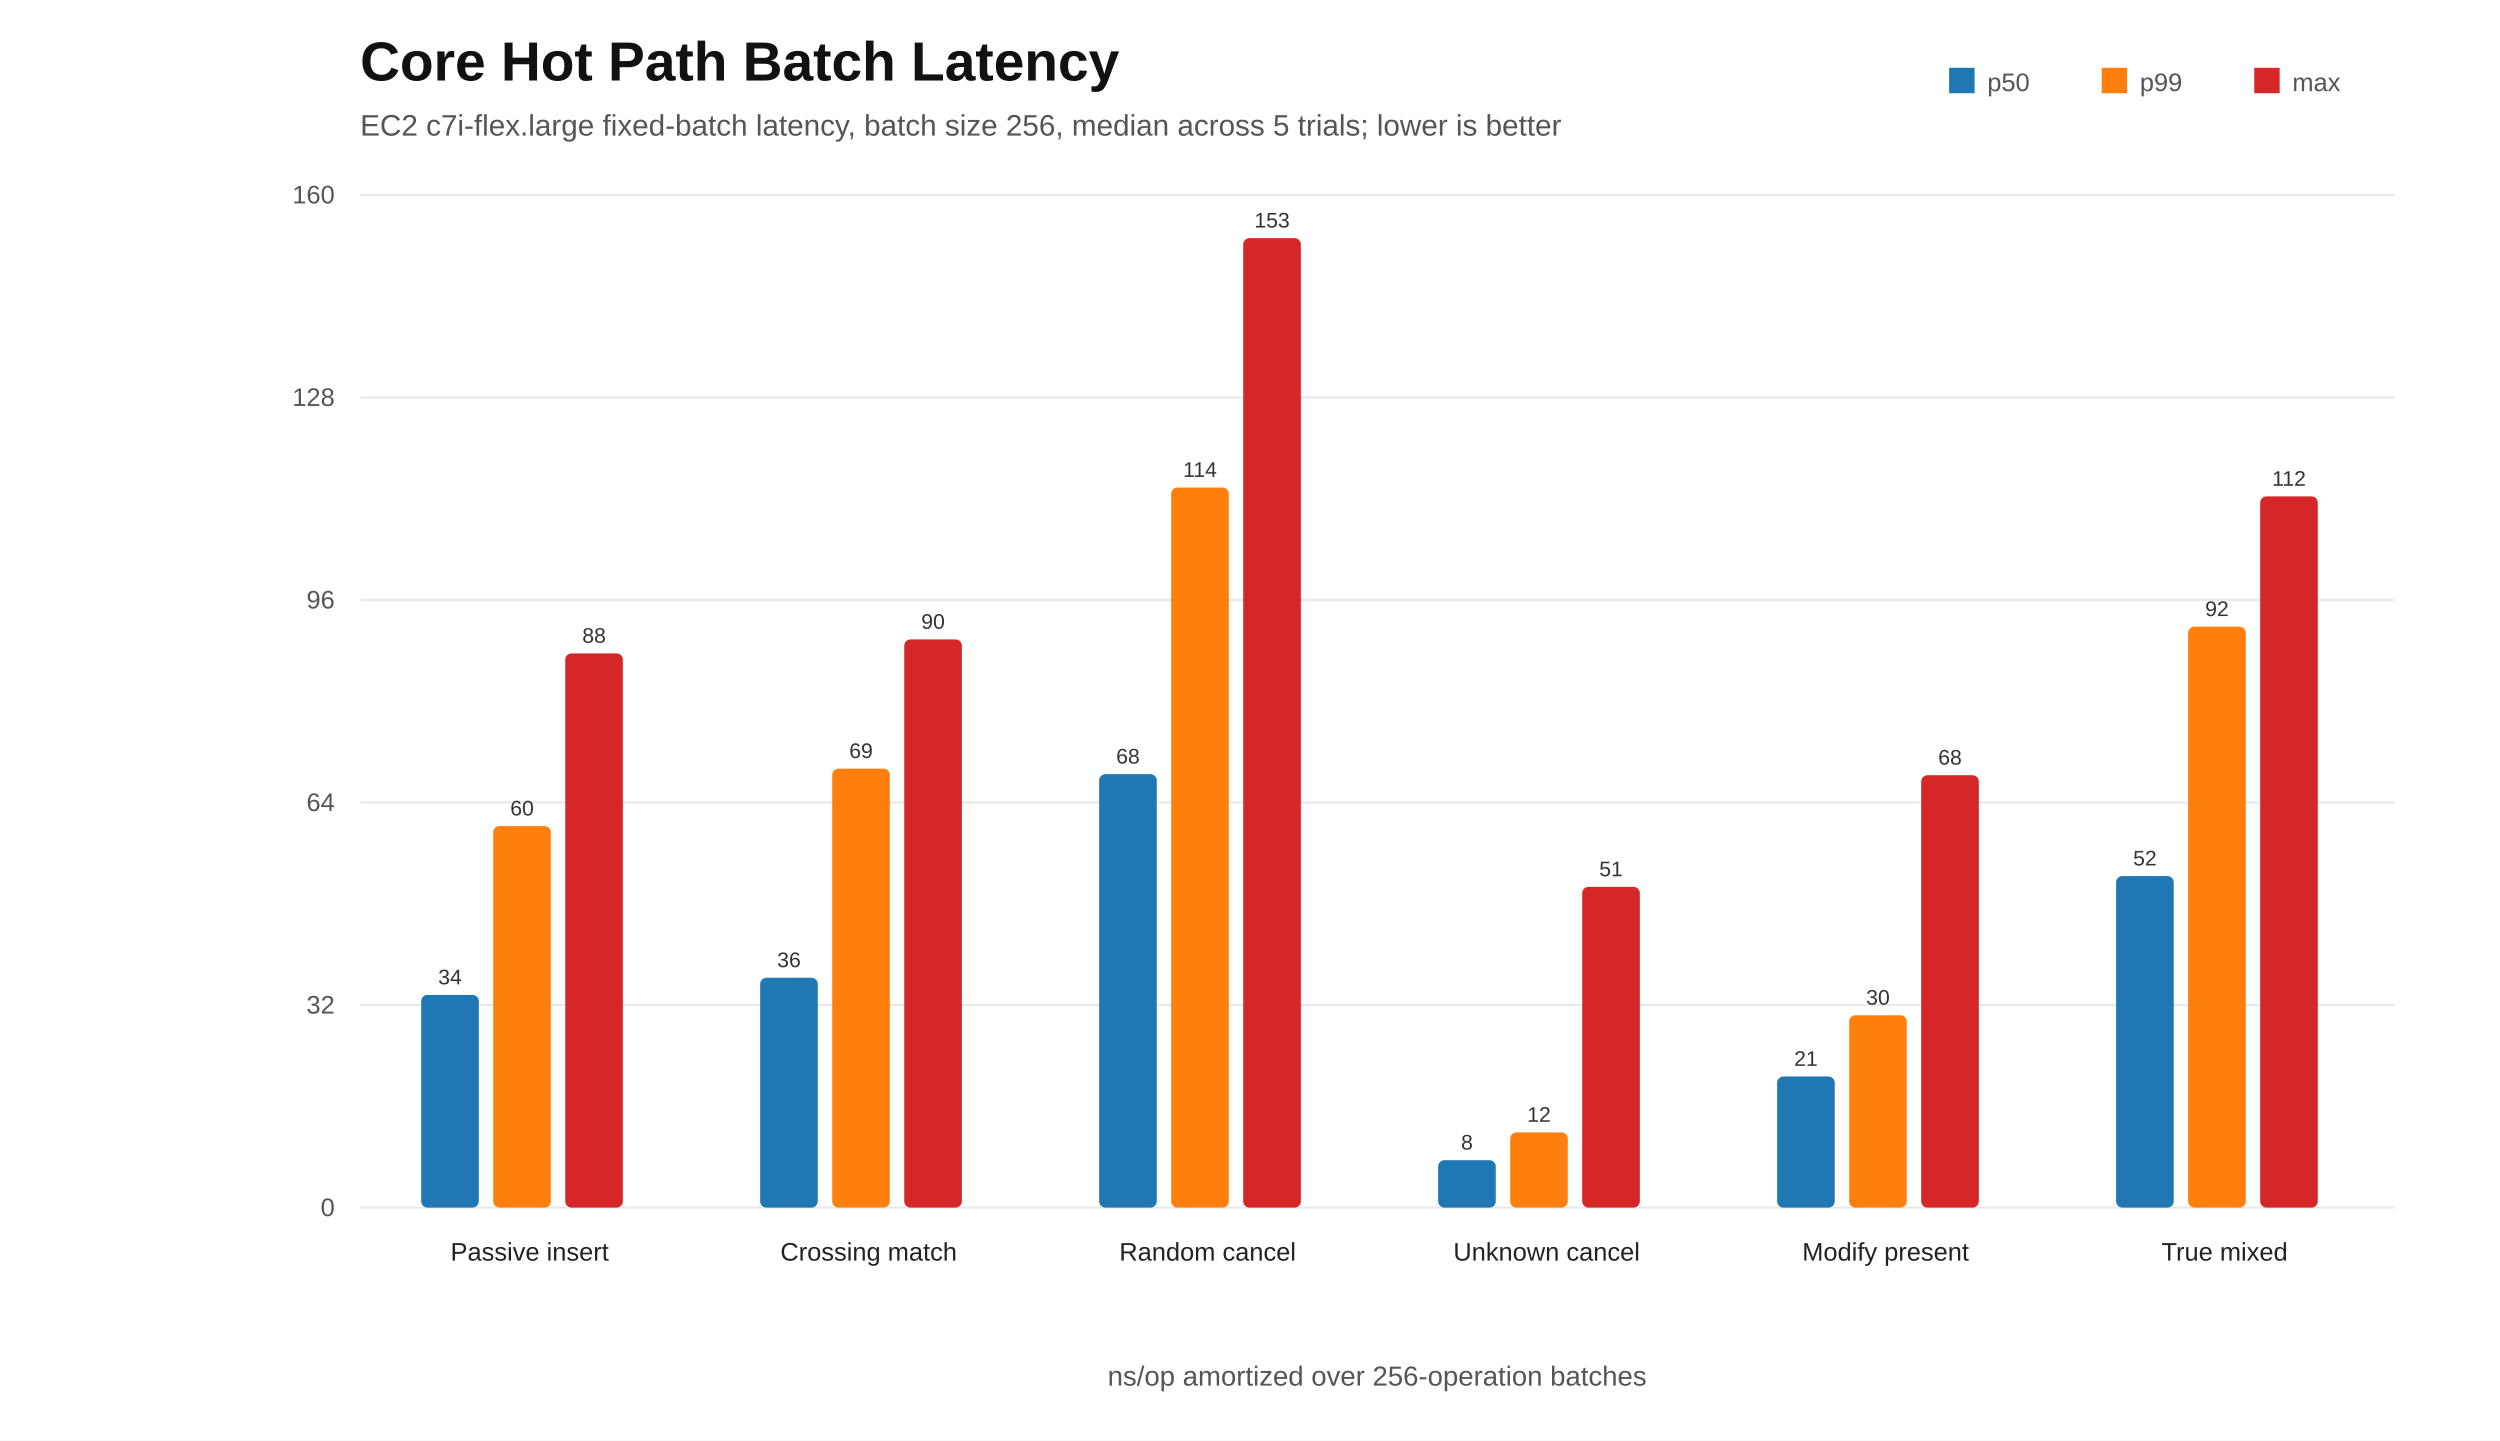
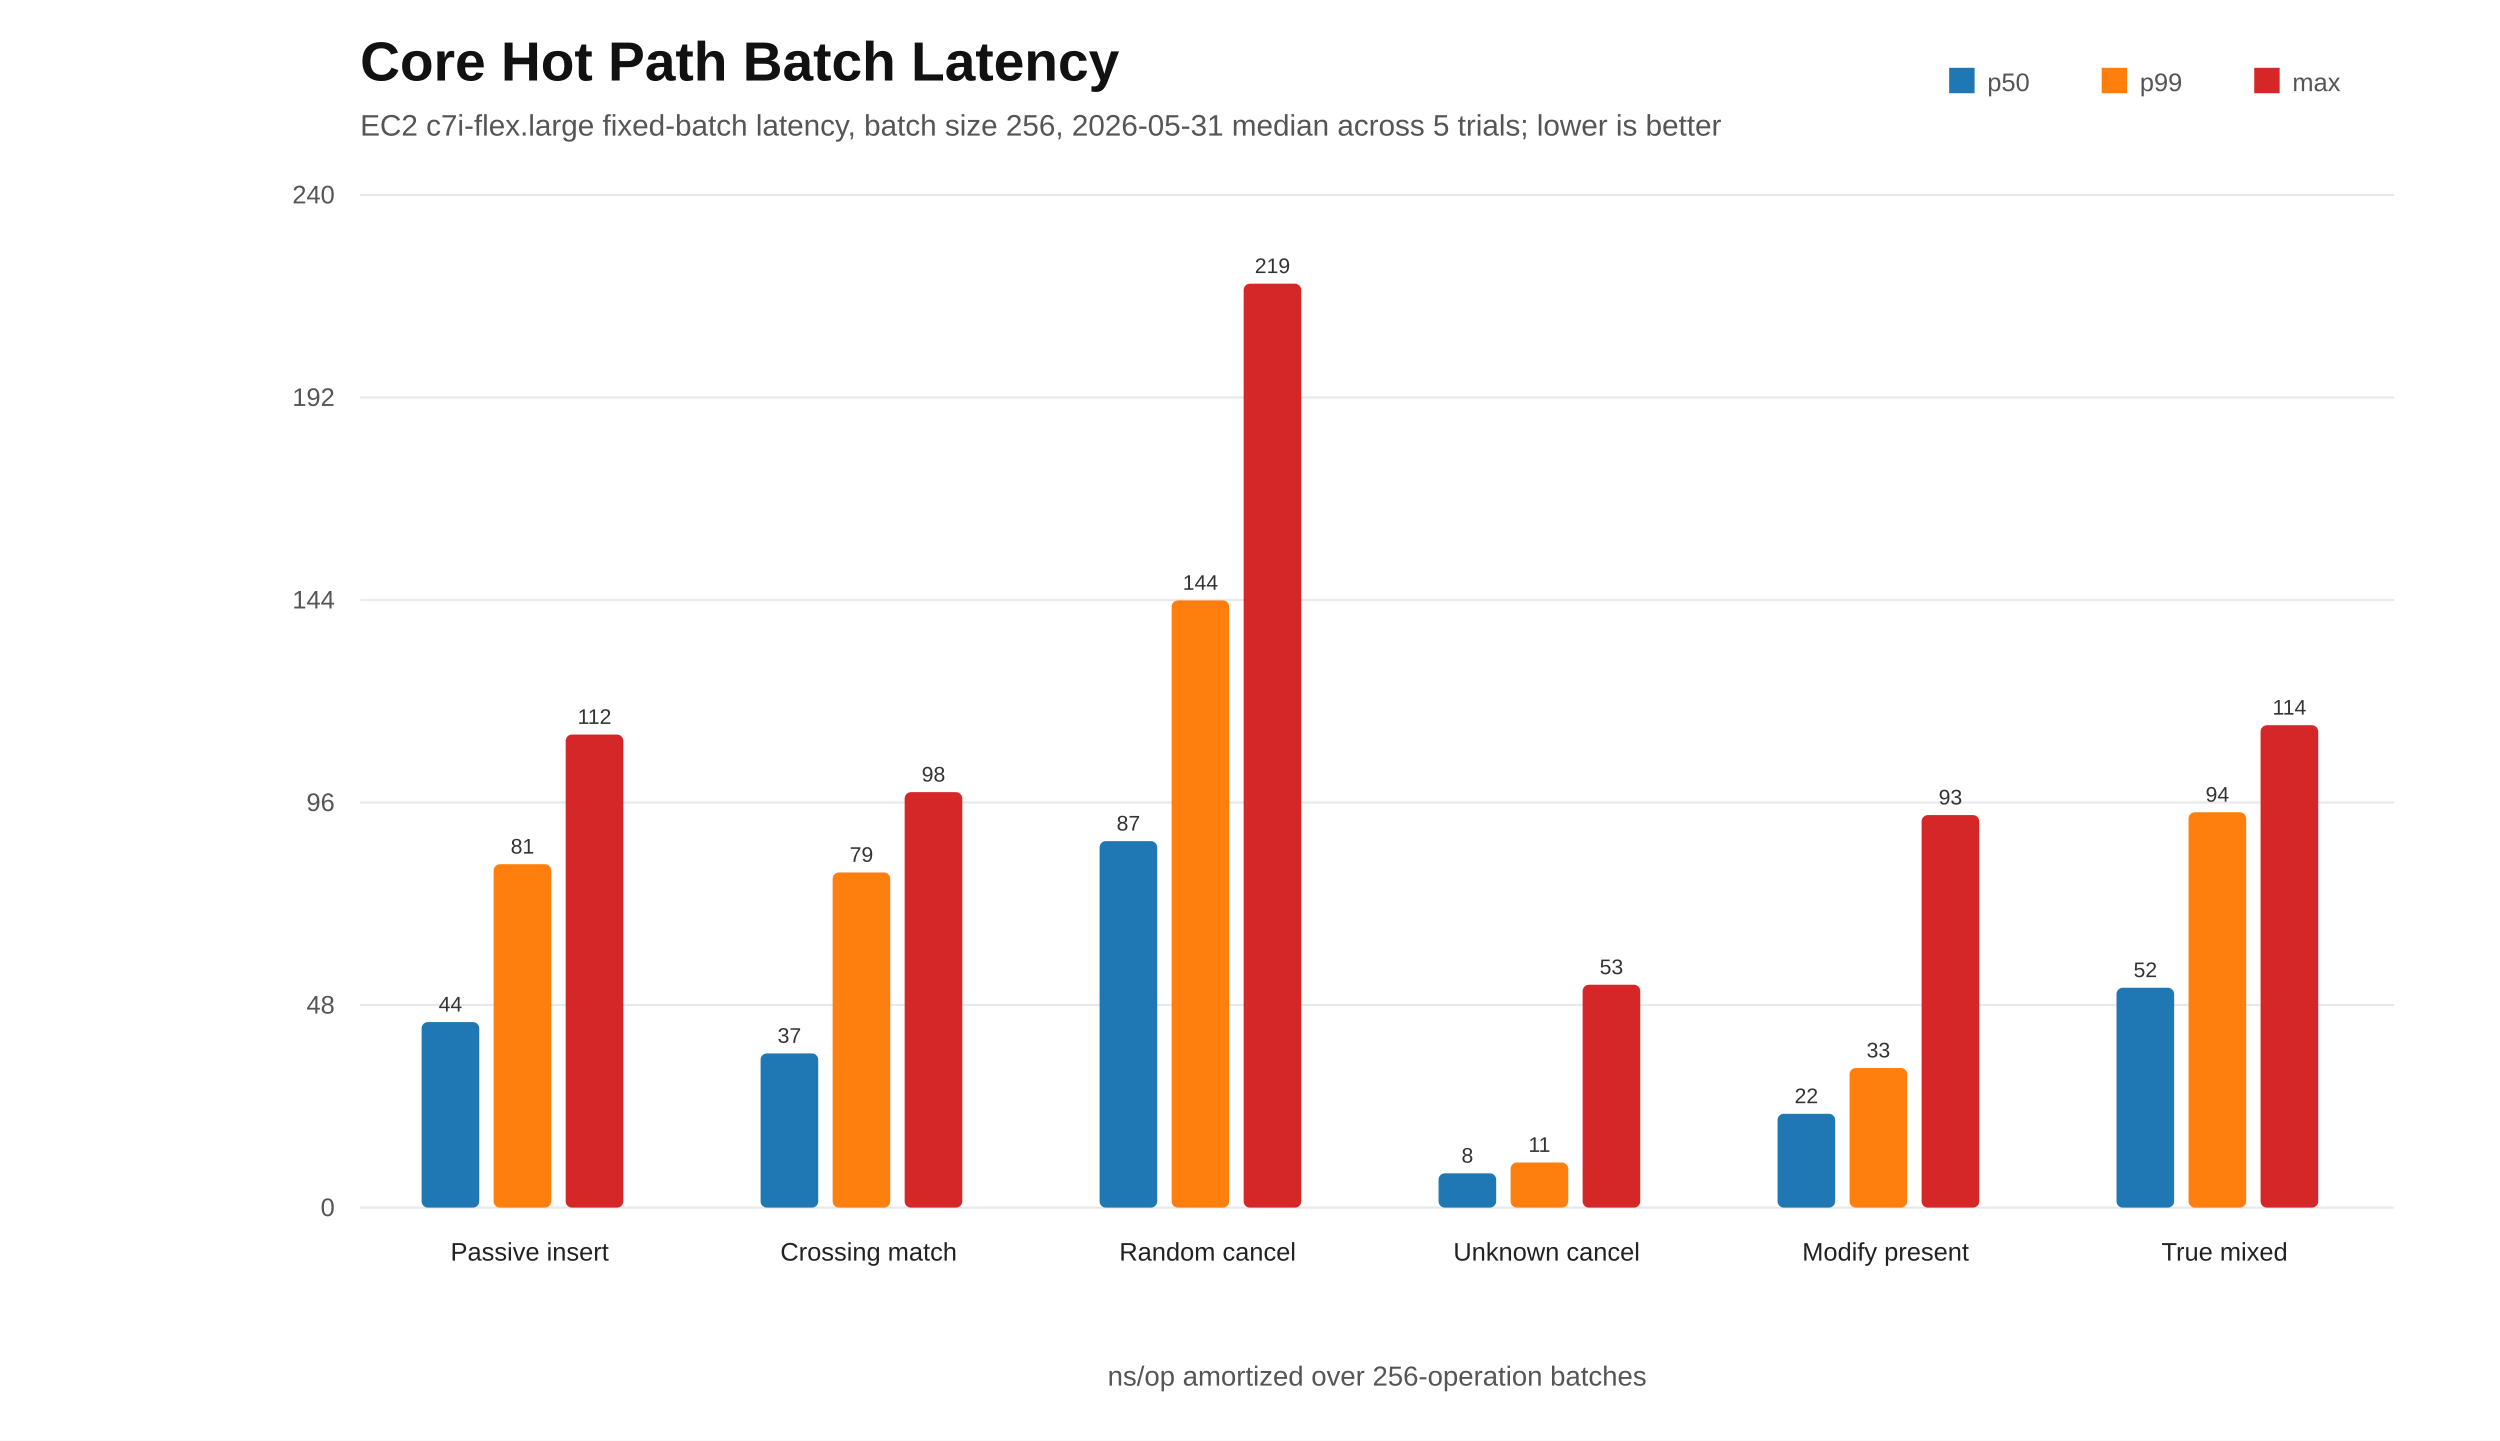
<svg xmlns="http://www.w3.org/2000/svg" width="1180" height="680" viewBox="0 0 1180 680">
  <rect width="100%" height="100%" fill="#fff" />
  <text x="170" y="38" font-family="Arial, sans-serif" font-size="26" font-weight="700" fill="#111">Core Hot Path Batch Latency</text>
-   <text x="170" y="64" font-family="Arial, sans-serif" font-size="14" fill="#555">EC2 c7i-flex.large fixed-batch latency, batch size 256, median across 5 trials; lower is better</text>
+   <text x="170" y="64" font-family="Arial, sans-serif" font-size="14" fill="#555">EC2 c7i-flex.large fixed-batch latency, batch size 256, 2026-05-31 median across 5 trials; lower is better</text>
  <line x1="170" y1="570.0" x2="1130" y2="570.0" stroke="#e6e8eb" />
  <text x="158" y="574.0" text-anchor="end" font-family="Arial, sans-serif" font-size="12" fill="#555">0</text>
  <line x1="170" y1="474.4" x2="1130" y2="474.4" stroke="#e6e8eb" />
-   <text x="158" y="478.4" text-anchor="end" font-family="Arial, sans-serif" font-size="12" fill="#555">32</text>
+   <text x="158" y="478.4" text-anchor="end" font-family="Arial, sans-serif" font-size="12" fill="#555">48</text>
  <line x1="170" y1="378.8" x2="1130" y2="378.8" stroke="#e6e8eb" />
-   <text x="158" y="382.8" text-anchor="end" font-family="Arial, sans-serif" font-size="12" fill="#555">64</text>
+   <text x="158" y="382.8" text-anchor="end" font-family="Arial, sans-serif" font-size="12" fill="#555">96</text>
  <line x1="170" y1="283.2" x2="1130" y2="283.2" stroke="#e6e8eb" />
-   <text x="158" y="287.2" text-anchor="end" font-family="Arial, sans-serif" font-size="12" fill="#555">96</text>
+   <text x="158" y="287.2" text-anchor="end" font-family="Arial, sans-serif" font-size="12" fill="#555">144</text>
  <line x1="170" y1="187.6" x2="1130" y2="187.6" stroke="#e6e8eb" />
-   <text x="158" y="191.6" text-anchor="end" font-family="Arial, sans-serif" font-size="12" fill="#555">128</text>
+   <text x="158" y="191.6" text-anchor="end" font-family="Arial, sans-serif" font-size="12" fill="#555">192</text>
  <line x1="170" y1="92.0" x2="1130" y2="92.0" stroke="#e6e8eb" />
-   <text x="158" y="96.0" text-anchor="end" font-family="Arial, sans-serif" font-size="12" fill="#555">160</text>
-   <rect x="198.8" y="469.6" width="27.2" height="100.4" rx="3" fill="#1f77b4" />
-   <text x="212.4" y="464.6" text-anchor="middle" font-family="Arial, sans-serif" font-size="10" fill="#333">34</text>
-   <rect x="232.8" y="389.9" width="27.2" height="180.1" rx="3" fill="#ff7f0e" />
-   <text x="246.4" y="384.9" text-anchor="middle" font-family="Arial, sans-serif" font-size="10" fill="#333">60</text>
-   <rect x="266.8" y="308.4" width="27.2" height="261.6" rx="3" fill="#d62728" />
-   <text x="280.4" y="303.4" text-anchor="middle" font-family="Arial, sans-serif" font-size="10" fill="#333">88</text>
+   <text x="158" y="96.0" text-anchor="end" font-family="Arial, sans-serif" font-size="12" fill="#555">240</text>
+   <rect x="199.0" y="482.4" width="27.2" height="87.6" rx="3" fill="#1f77b4" />
+   <text x="212.6" y="477.4" text-anchor="middle" font-family="Arial, sans-serif" font-size="10" fill="#333">44</text>
+   <rect x="233.0" y="407.9" width="27.2" height="162.1" rx="3" fill="#ff7f0e" />
+   <text x="246.6" y="402.9" text-anchor="middle" font-family="Arial, sans-serif" font-size="10" fill="#333">81</text>
+   <rect x="267.0" y="346.7" width="27.2" height="223.3" rx="3" fill="#d62728" />
+   <text x="280.6" y="341.7" text-anchor="middle" font-family="Arial, sans-serif" font-size="10" fill="#333">112</text>
  <text x="250.0" y="595" text-anchor="middle" font-family="Arial, sans-serif" font-size="12" fill="#222">Passive insert</text>
-   <rect x="358.8" y="461.5" width="27.2" height="108.5" rx="3" fill="#1f77b4" />
-   <text x="372.4" y="456.5" text-anchor="middle" font-family="Arial, sans-serif" font-size="10" fill="#333">36</text>
-   <rect x="392.8" y="362.8" width="27.2" height="207.2" rx="3" fill="#ff7f0e" />
-   <text x="406.4" y="357.8" text-anchor="middle" font-family="Arial, sans-serif" font-size="10" fill="#333">69</text>
-   <rect x="426.8" y="301.8" width="27.2" height="268.2" rx="3" fill="#d62728" />
-   <text x="440.4" y="296.8" text-anchor="middle" font-family="Arial, sans-serif" font-size="10" fill="#333">90</text>
+   <rect x="359.0" y="497.2" width="27.2" height="72.8" rx="3" fill="#1f77b4" />
+   <text x="372.6" y="492.2" text-anchor="middle" font-family="Arial, sans-serif" font-size="10" fill="#333">37</text>
+   <rect x="393.0" y="411.8" width="27.2" height="158.2" rx="3" fill="#ff7f0e" />
+   <text x="406.6" y="406.8" text-anchor="middle" font-family="Arial, sans-serif" font-size="10" fill="#333">79</text>
+   <rect x="427.0" y="373.9" width="27.2" height="196.1" rx="3" fill="#d62728" />
+   <text x="440.6" y="368.9" text-anchor="middle" font-family="Arial, sans-serif" font-size="10" fill="#333">98</text>
  <text x="410.0" y="595" text-anchor="middle" font-family="Arial, sans-serif" font-size="12" fill="#222">Crossing match</text>
-   <rect x="518.8" y="365.4" width="27.2" height="204.6" rx="3" fill="#1f77b4" />
-   <text x="532.4" y="360.4" text-anchor="middle" font-family="Arial, sans-serif" font-size="10" fill="#333">68</text>
-   <rect x="552.8" y="230.1" width="27.2" height="339.9" rx="3" fill="#ff7f0e" />
-   <text x="566.4" y="225.1" text-anchor="middle" font-family="Arial, sans-serif" font-size="10" fill="#333">114</text>
-   <rect x="586.8" y="112.4" width="27.2" height="457.6" rx="3" fill="#d62728" />
-   <text x="600.4" y="107.4" text-anchor="middle" font-family="Arial, sans-serif" font-size="10" fill="#333">153</text>
+   <rect x="519.0" y="397.0" width="27.2" height="173.0" rx="3" fill="#1f77b4" />
+   <text x="532.6" y="392.0" text-anchor="middle" font-family="Arial, sans-serif" font-size="10" fill="#333">87</text>
+   <rect x="553.0" y="283.4" width="27.2" height="286.6" rx="3" fill="#ff7f0e" />
+   <text x="566.6" y="278.4" text-anchor="middle" font-family="Arial, sans-serif" font-size="10" fill="#333">144</text>
+   <rect x="587.0" y="133.9" width="27.2" height="436.1" rx="3" fill="#d62728" />
+   <text x="600.6" y="128.9" text-anchor="middle" font-family="Arial, sans-serif" font-size="10" fill="#333">219</text>
  <text x="570.0" y="595" text-anchor="middle" font-family="Arial, sans-serif" font-size="12" fill="#222">Random cancel</text>
-   <rect x="678.8" y="547.6" width="27.2" height="22.4" rx="3" fill="#1f77b4" />
-   <text x="692.4" y="542.6" text-anchor="middle" font-family="Arial, sans-serif" font-size="10" fill="#333">8</text>
-   <rect x="712.8" y="534.5" width="27.2" height="35.5" rx="3" fill="#ff7f0e" />
-   <text x="726.4" y="529.5" text-anchor="middle" font-family="Arial, sans-serif" font-size="10" fill="#333">12</text>
-   <rect x="746.8" y="418.6" width="27.2" height="151.4" rx="3" fill="#d62728" />
-   <text x="760.4" y="413.6" text-anchor="middle" font-family="Arial, sans-serif" font-size="10" fill="#333">51</text>
+   <rect x="679.0" y="553.8" width="27.2" height="16.2" rx="3" fill="#1f77b4" />
+   <text x="692.6" y="548.8" text-anchor="middle" font-family="Arial, sans-serif" font-size="10" fill="#333">8</text>
+   <rect x="713.0" y="548.7" width="27.2" height="21.3" rx="3" fill="#ff7f0e" />
+   <text x="726.6" y="543.7" text-anchor="middle" font-family="Arial, sans-serif" font-size="10" fill="#333">11</text>
+   <rect x="747.0" y="464.8" width="27.2" height="105.2" rx="3" fill="#d62728" />
+   <text x="760.6" y="459.8" text-anchor="middle" font-family="Arial, sans-serif" font-size="10" fill="#333">53</text>
  <text x="730.0" y="595" text-anchor="middle" font-family="Arial, sans-serif" font-size="12" fill="#222">Unknown cancel</text>
-   <rect x="838.8" y="508.1" width="27.2" height="61.9" rx="3" fill="#1f77b4" />
-   <text x="852.4" y="503.1" text-anchor="middle" font-family="Arial, sans-serif" font-size="10" fill="#333">21</text>
-   <rect x="872.8" y="479.2" width="27.2" height="90.8" rx="3" fill="#ff7f0e" />
-   <text x="886.4" y="474.2" text-anchor="middle" font-family="Arial, sans-serif" font-size="10" fill="#333">30</text>
-   <rect x="906.8" y="365.9" width="27.2" height="204.1" rx="3" fill="#d62728" />
-   <text x="920.4" y="360.9" text-anchor="middle" font-family="Arial, sans-serif" font-size="10" fill="#333">68</text>
+   <rect x="839.0" y="525.7" width="27.2" height="44.3" rx="3" fill="#1f77b4" />
+   <text x="852.6" y="520.7" text-anchor="middle" font-family="Arial, sans-serif" font-size="10" fill="#333">22</text>
+   <rect x="873.0" y="504.1" width="27.2" height="65.9" rx="3" fill="#ff7f0e" />
+   <text x="886.6" y="499.1" text-anchor="middle" font-family="Arial, sans-serif" font-size="10" fill="#333">33</text>
+   <rect x="907.0" y="384.7" width="27.2" height="185.3" rx="3" fill="#d62728" />
+   <text x="920.6" y="379.7" text-anchor="middle" font-family="Arial, sans-serif" font-size="10" fill="#333">93</text>
  <text x="890.0" y="595" text-anchor="middle" font-family="Arial, sans-serif" font-size="12" fill="#222">Modify present</text>
-   <rect x="998.8" y="413.5" width="27.2" height="156.5" rx="3" fill="#1f77b4" />
-   <text x="1012.4" y="408.5" text-anchor="middle" font-family="Arial, sans-serif" font-size="10" fill="#333">52</text>
-   <rect x="1032.8" y="295.8" width="27.2" height="274.2" rx="3" fill="#ff7f0e" />
-   <text x="1046.4" y="290.8" text-anchor="middle" font-family="Arial, sans-serif" font-size="10" fill="#333">92</text>
-   <rect x="1066.8" y="234.3" width="27.2" height="335.7" rx="3" fill="#d62728" />
-   <text x="1080.4" y="229.3" text-anchor="middle" font-family="Arial, sans-serif" font-size="10" fill="#333">112</text>
+   <rect x="999.0" y="466.2" width="27.2" height="103.8" rx="3" fill="#1f77b4" />
+   <text x="1012.6" y="461.2" text-anchor="middle" font-family="Arial, sans-serif" font-size="10" fill="#333">52</text>
+   <rect x="1033.0" y="383.4" width="27.2" height="186.6" rx="3" fill="#ff7f0e" />
+   <text x="1046.6" y="378.4" text-anchor="middle" font-family="Arial, sans-serif" font-size="10" fill="#333">94</text>
+   <rect x="1067.0" y="342.3" width="27.2" height="227.7" rx="3" fill="#d62728" />
+   <text x="1080.6" y="337.3" text-anchor="middle" font-family="Arial, sans-serif" font-size="10" fill="#333">114</text>
  <text x="1050.0" y="595" text-anchor="middle" font-family="Arial, sans-serif" font-size="12" fill="#222">True mixed</text>
  <rect x="920" y="32" width="12" height="12" fill="#1f77b4" />
  <text x="938" y="43" font-family="Arial, sans-serif" font-size="12" fill="#555">p50</text>
  <rect x="992" y="32" width="12" height="12" fill="#ff7f0e" />
  <text x="1010" y="43" font-family="Arial, sans-serif" font-size="12" fill="#555">p99</text>
  <rect x="1064" y="32" width="12" height="12" fill="#d62728" />
  <text x="1082" y="43" font-family="Arial, sans-serif" font-size="12" fill="#555">max</text>
  <text x="650.0" y="654" text-anchor="middle" font-family="Arial, sans-serif" font-size="13" fill="#555">ns/op amortized over 256-operation batches</text>
</svg>
